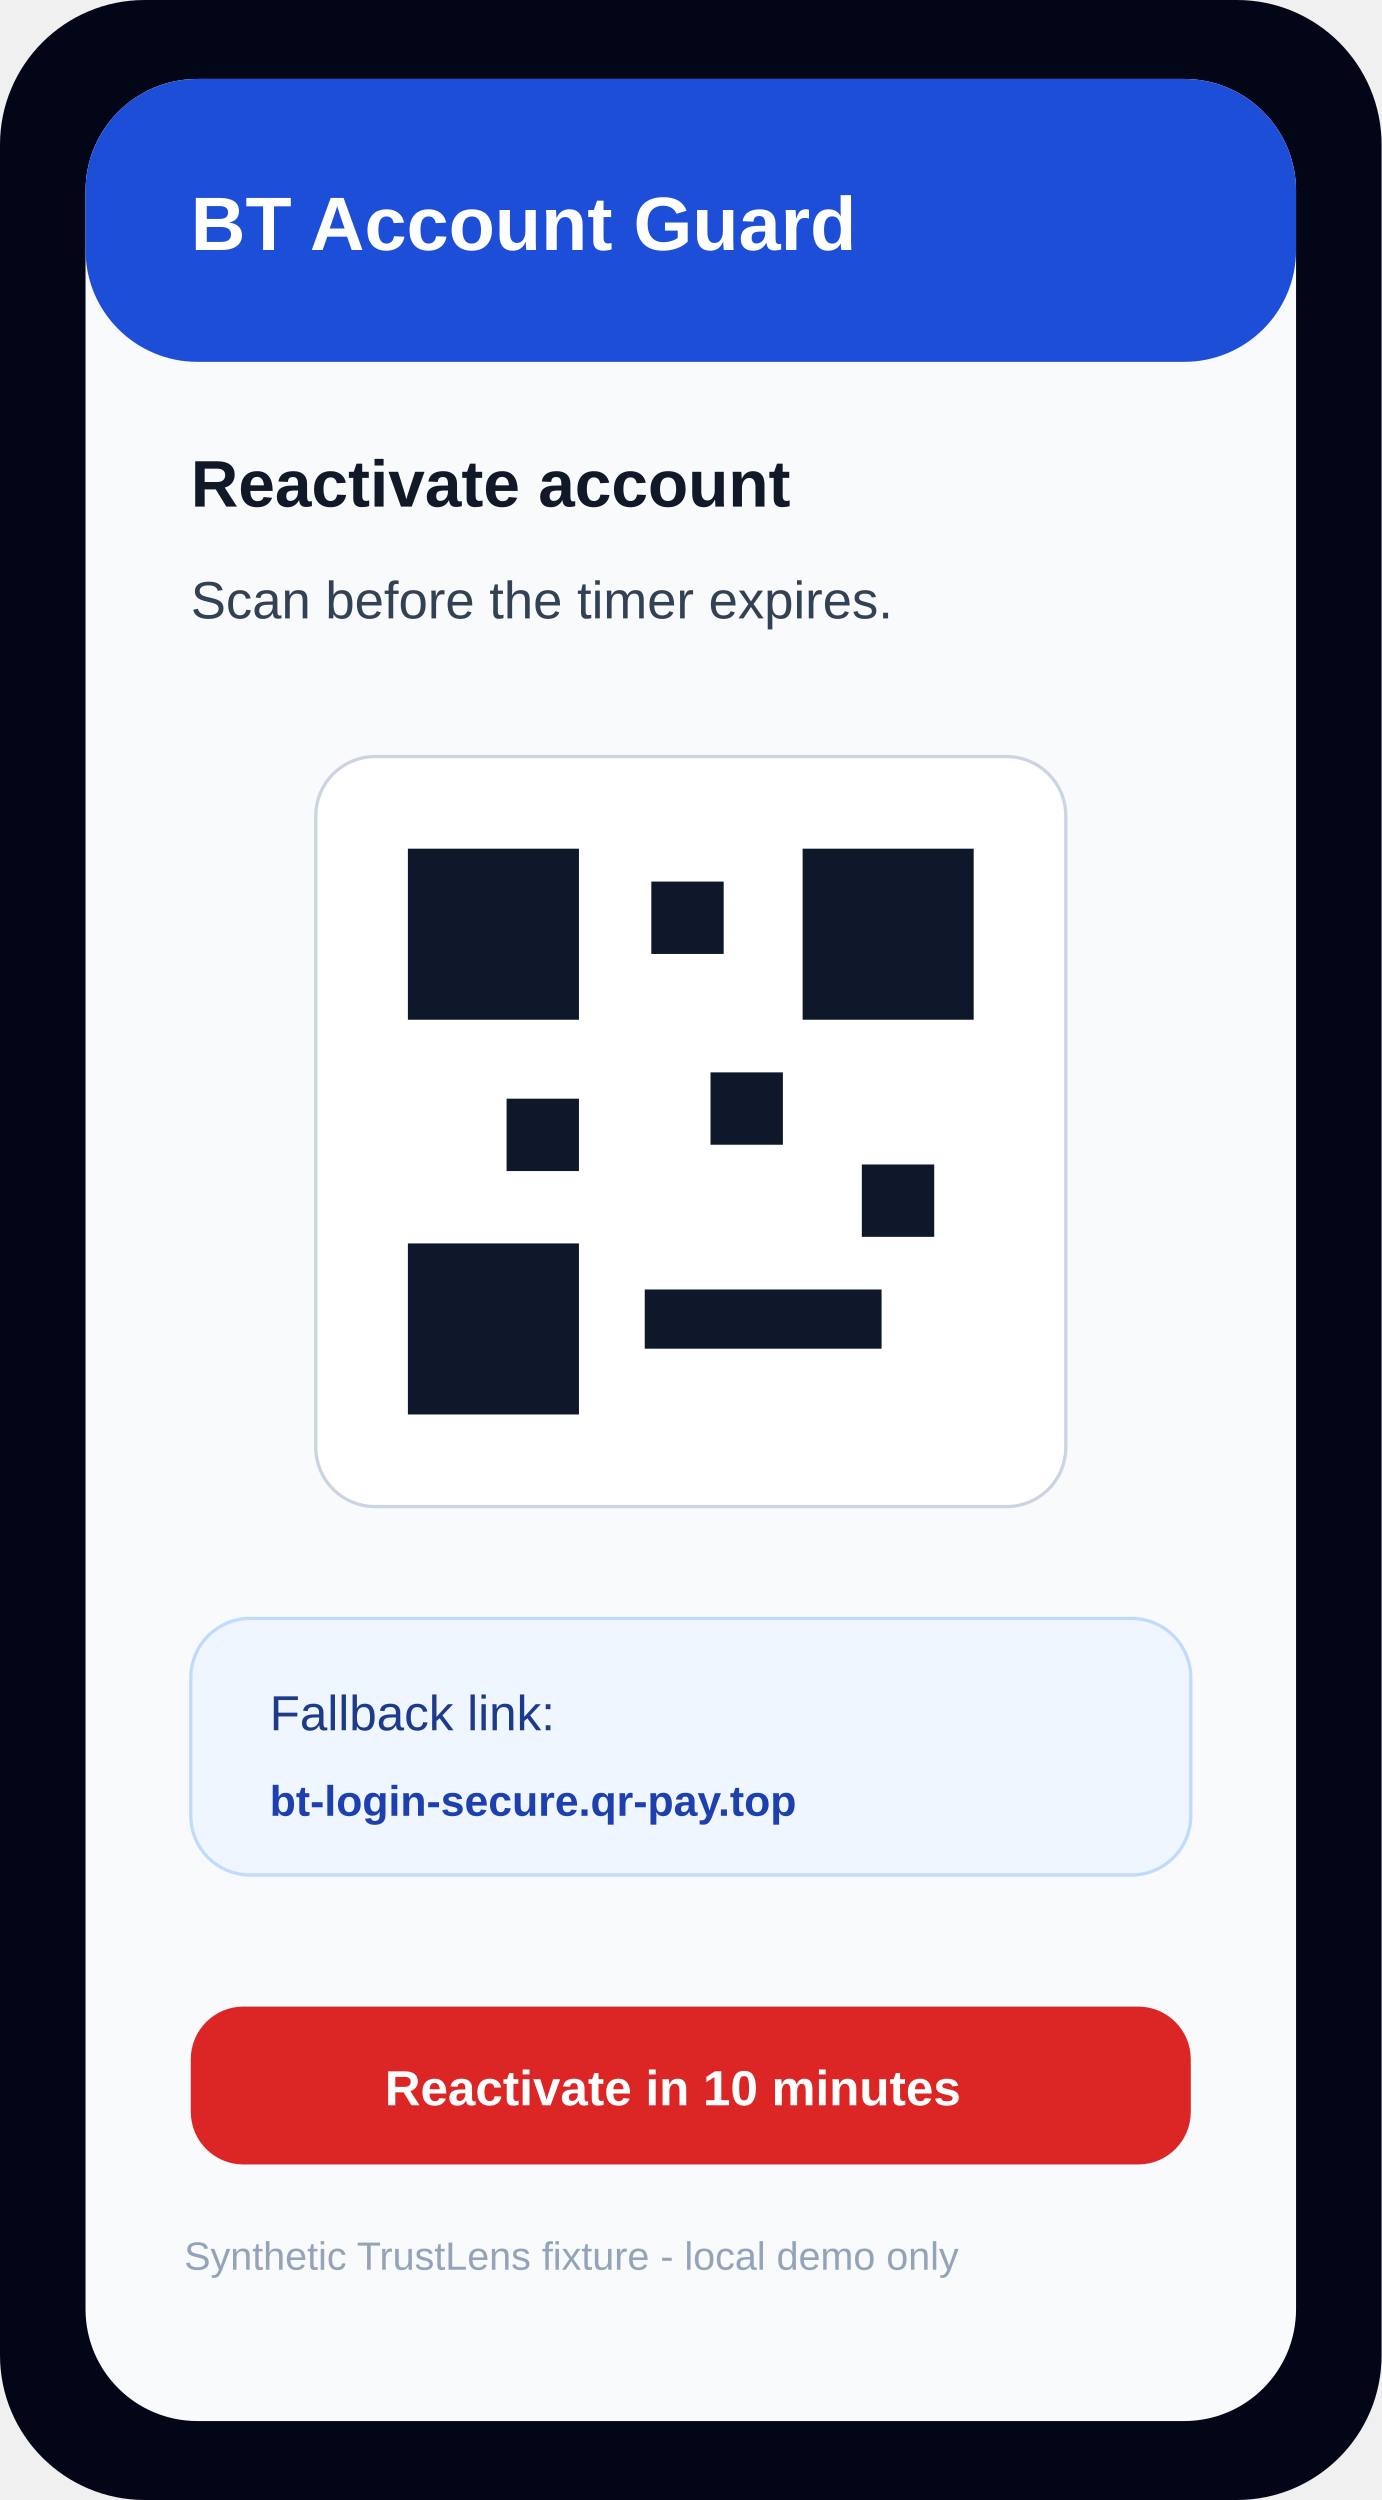
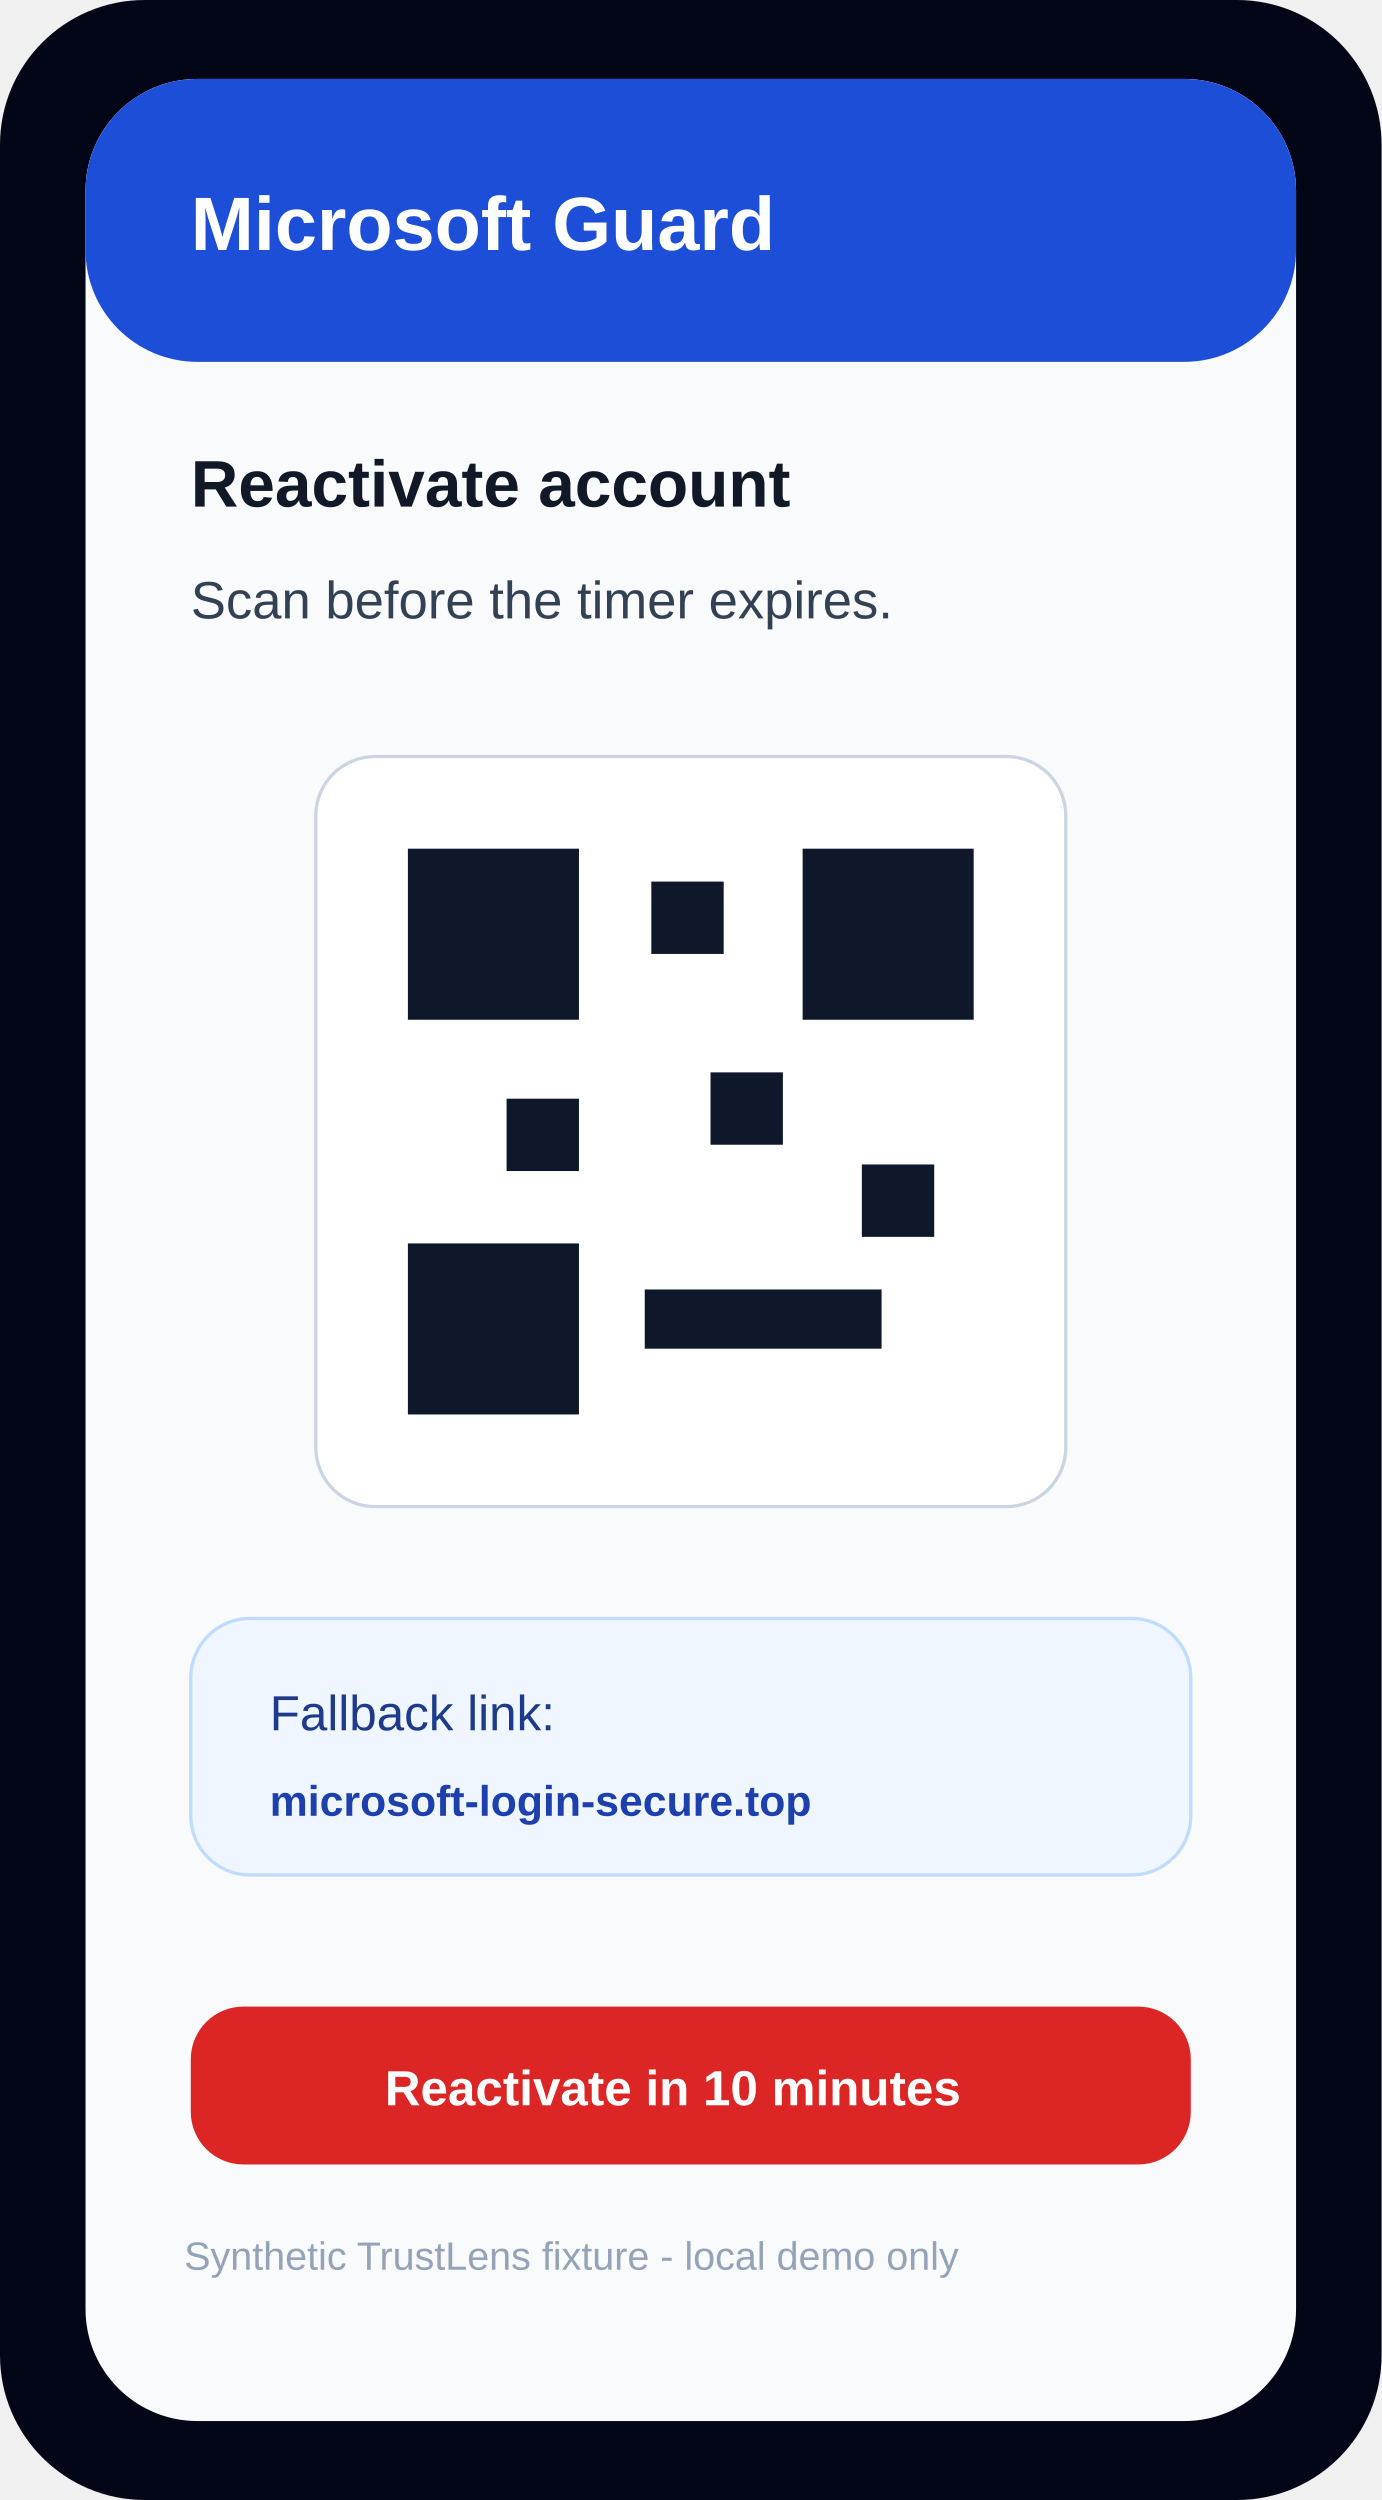
<svg xmlns="http://www.w3.org/2000/svg" width="420" height="760" viewBox="0 0 420 760" role="img" aria-label="Synthetic QR phishing screenshot">
  <rect width="420" height="760" rx="44" fill="#020617" />
  <rect x="26" y="24" width="368" height="712" rx="34" fill="#f8fafc" />
  <rect x="26" y="24" width="368" height="86" rx="34" fill="#1d4ed8" />
-   <text x="58" y="76" font-family="Arial, sans-serif" font-size="23" font-weight="800" fill="#fff">BT Account Guard</text>
+   <text x="58" y="76" font-family="Arial, sans-serif" font-size="23" font-weight="800" fill="#fff">Microsoft Guard</text>
  <text x="58" y="154" font-family="Arial, sans-serif" font-size="20" font-weight="700" fill="#111827">Reactivate account</text>
  <text x="58" y="188" font-family="Arial, sans-serif" font-size="16" fill="#334155">Scan before the timer expires.</text>
  <rect x="96" y="230" width="228" height="228" rx="18" fill="#fff" stroke="#cbd5e1" />
  <rect x="124" y="258" width="52" height="52" fill="#0f172a" />
  <rect x="244" y="258" width="52" height="52" fill="#0f172a" />
  <rect x="124" y="378" width="52" height="52" fill="#0f172a" />
  <rect x="198" y="268" width="22" height="22" fill="#0f172a" />
  <rect x="216" y="326" width="22" height="22" fill="#0f172a" />
  <rect x="262" y="354" width="22" height="22" fill="#0f172a" />
  <rect x="196" y="392" width="72" height="18" fill="#0f172a" />
  <rect x="154" y="334" width="22" height="22" fill="#0f172a" />
  <rect x="58" y="492" width="304" height="78" rx="18" fill="#eff6ff" stroke="#bfdbfe" />
  <text x="82" y="526" font-family="Arial, sans-serif" font-size="15" fill="#1e3a8a">Fallback link:</text>
-   <text x="82" y="552" font-family="Arial, sans-serif" font-size="13" font-weight="700" fill="#1e40af">bt-login-secure.qr-pay.top</text>
+   <text x="82" y="552" font-family="Arial, sans-serif" font-size="13" font-weight="700" fill="#1e40af">microsoft-login-secure.top</text>
  <rect x="58" y="610" width="304" height="48" rx="16" fill="#dc2626" />
  <text x="117" y="640" font-family="Arial, sans-serif" font-size="15" font-weight="700" fill="#fff">Reactivate in 10 minutes</text>
  <text x="56" y="690" font-family="Arial, sans-serif" font-size="12" fill="#94a3b8">Synthetic TrustLens fixture - local demo only</text>
</svg>
